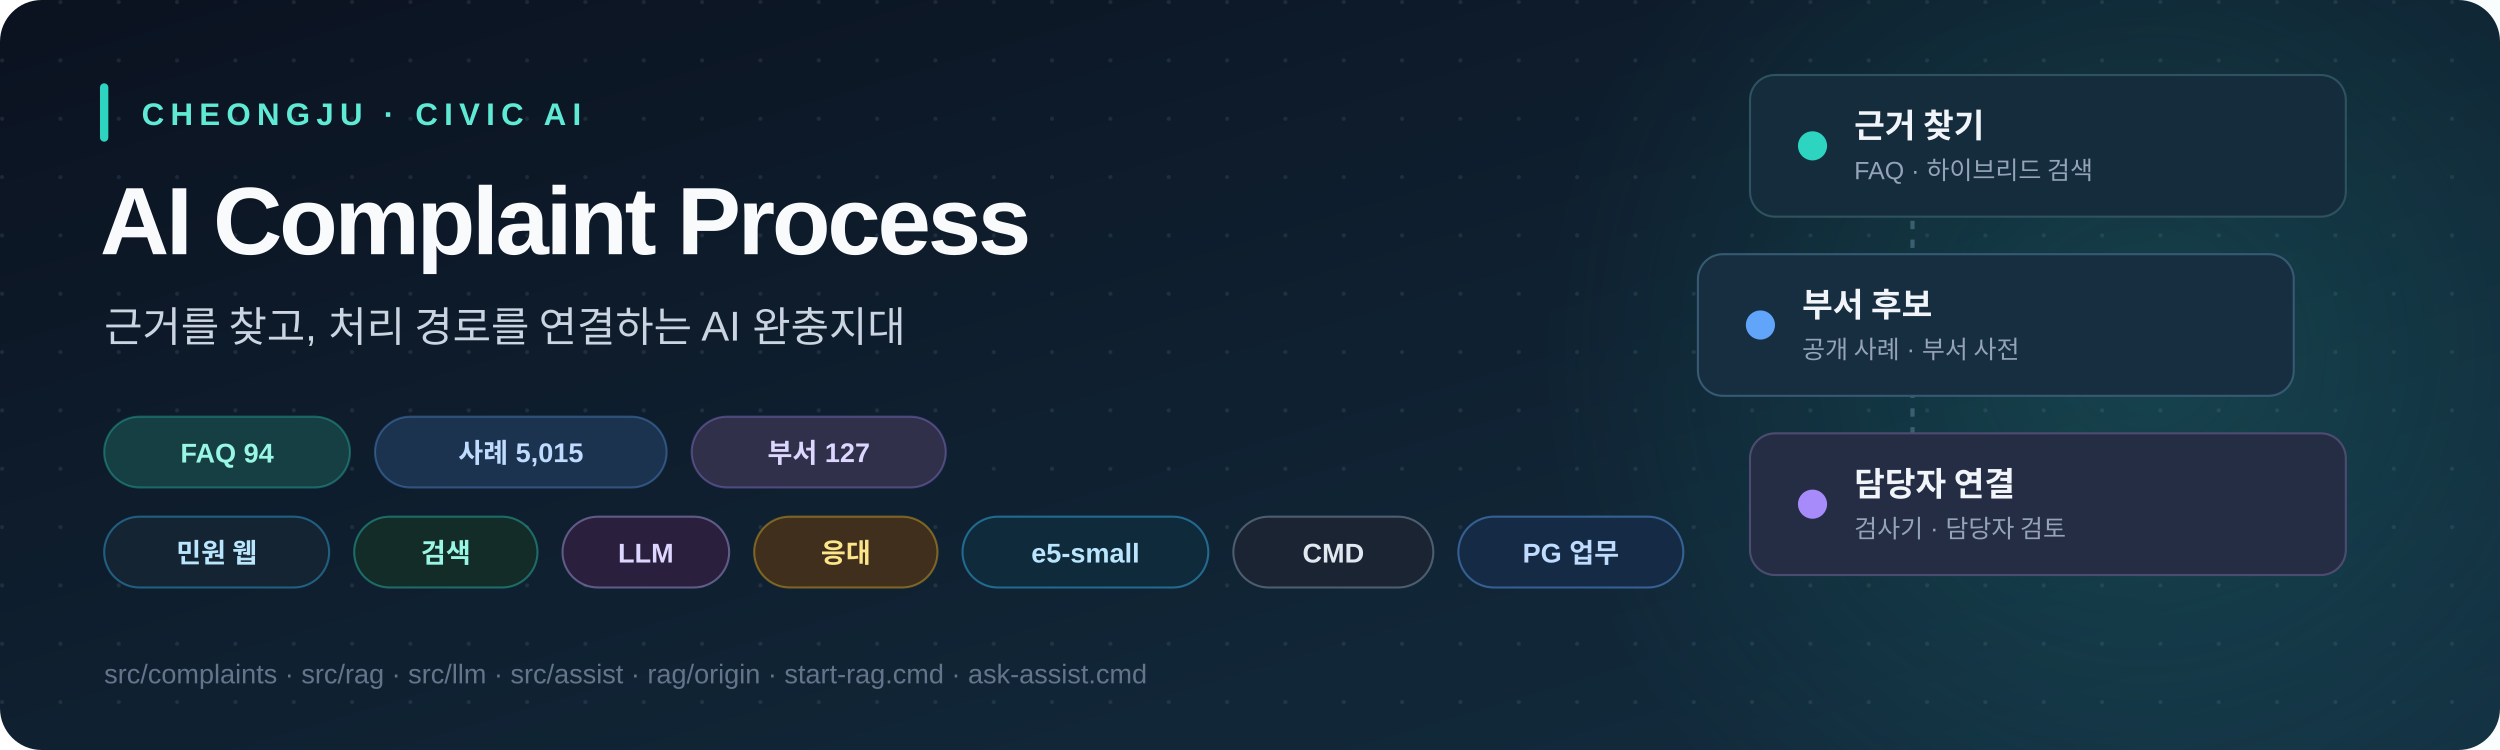
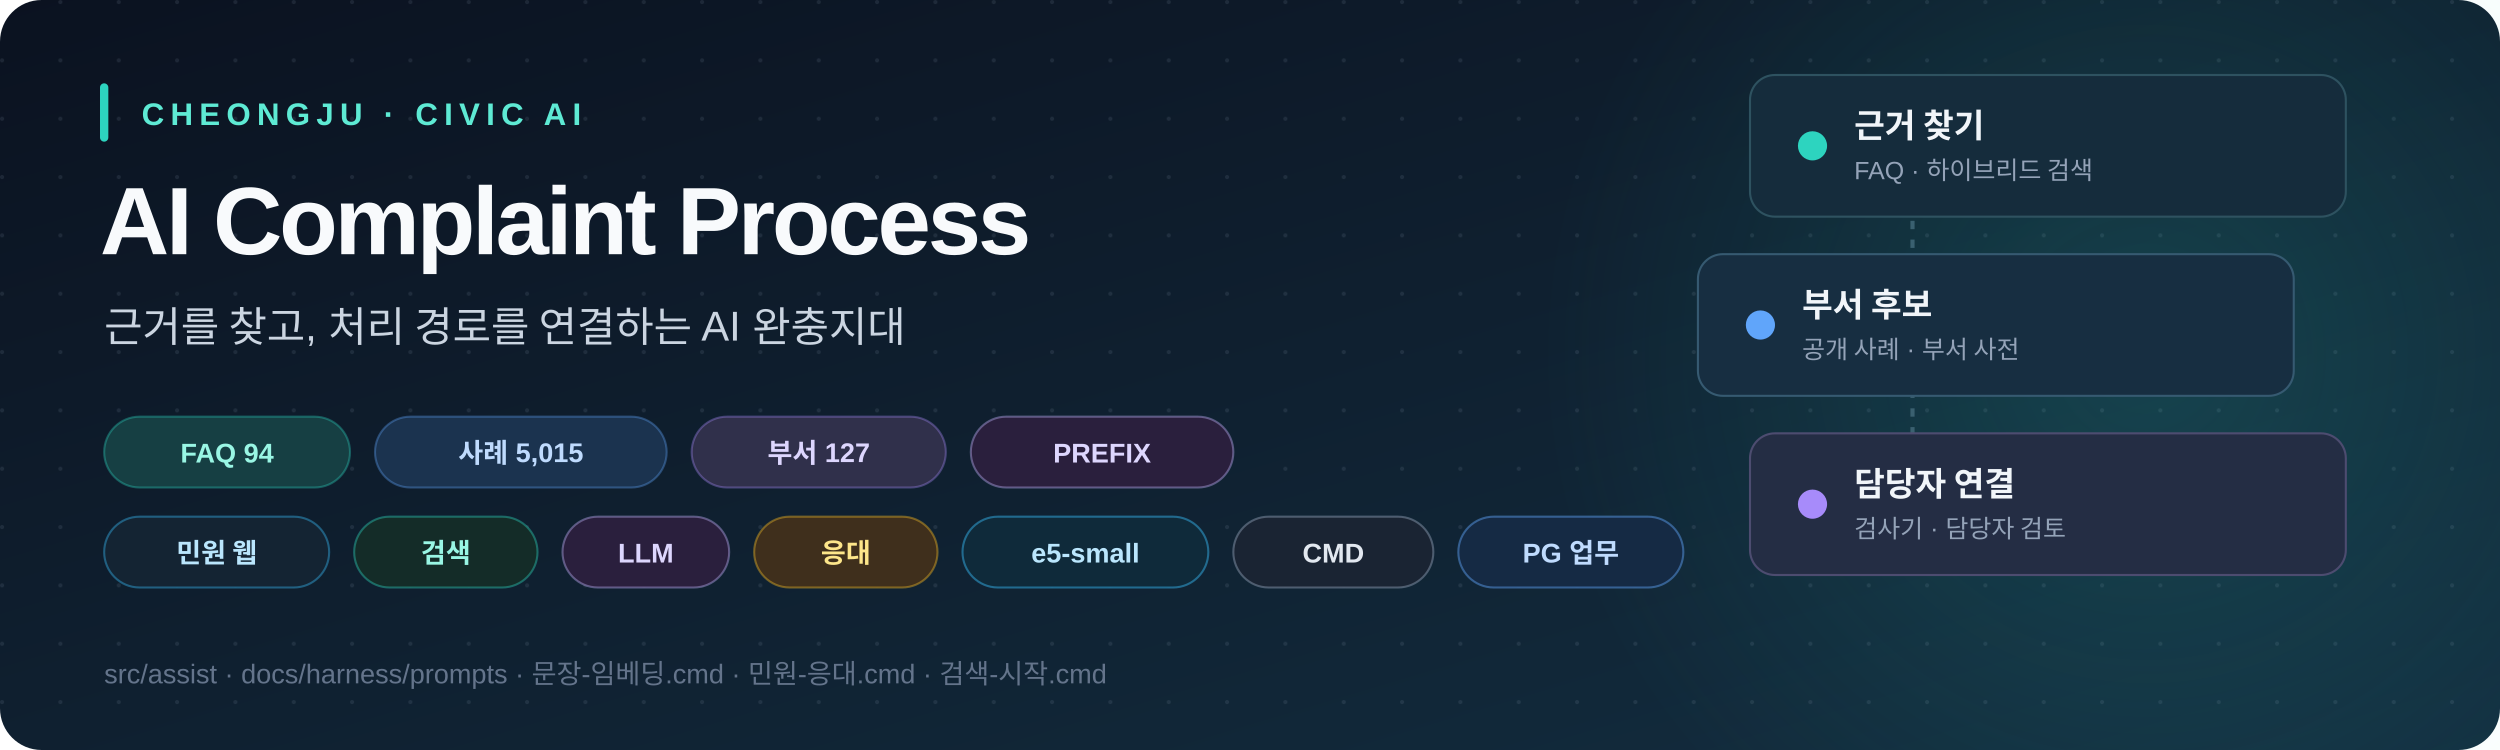
<svg xmlns="http://www.w3.org/2000/svg" width="1200" height="360" viewBox="0 0 1200 360" role="img" aria-labelledby="title description">
  <defs>
    <linearGradient id="background" x1="0" x2="1" y2="1">
      <stop stop-color="#0b1220" />
      <stop offset="1" stop-color="#132e40" />
    </linearGradient>
    <radialGradient id="glow">
      <stop stop-color="#2dd4bf" stop-opacity=".17" />
      <stop offset="1" stop-color="#2dd4bf" stop-opacity="0" />
    </radialGradient>
    <pattern id="grid" width="28" height="28" patternUnits="userSpaceOnUse">
      <circle cx="1" cy="1" r="1" fill="#94a3b8" opacity=".13" />
    </pattern>
  </defs>
  <rect width="1200" height="360" rx="20" fill="url(#background)" />
  <rect width="1200" height="360" rx="20" fill="url(#grid)" />
  <circle cx="1030" cy="170" r="290" fill="url(#glow)" />
  <rect x="48" y="40" width="4" height="28" rx="2" fill="#2dd4bf" />
  <g font-family="Arial, 'Noto Sans KR', sans-serif">
    <text x="68" y="60" fill="#5eead4" font-size="15" font-weight="700" letter-spacing="3">CHEONGJU · CIVIC AI</text>
    <text x="48" y="122" fill="#f8fafc" font-size="46" font-weight="700" letter-spacing="-1.5">AI Complaint Process</text>
    <text x="50" y="164" fill="#cbd5e1" font-size="20">근거를 찾고, 처리 경로를 연결하는 AI 완충지대</text>
    <rect x="50" y="200" width="118" height="34" rx="17" fill="#163f43" stroke="#2dd4bf" stroke-opacity=".35" />
    <text x="109" y="222" fill="#99f6e4" font-size="13" font-weight="700" text-anchor="middle">FAQ 94</text>
    <rect x="180" y="200" width="140" height="34" rx="17" fill="#1b334f" stroke="#60a5fa" stroke-opacity=".35" />
    <text x="250" y="222" fill="#bfdbfe" font-size="13" font-weight="700" text-anchor="middle">사례 5,015</text>
    <rect x="332" y="200" width="122" height="34" rx="17" fill="#30304b" stroke="#a78bfa" stroke-opacity=".35" />
    <text x="393" y="222" fill="#ddd6fe" font-size="13" font-weight="700" text-anchor="middle">부서 127</text>
+     <rect x="466" y="200" width="126" height="34" rx="17" fill="#2a1f3d" stroke="#c4b5fd" stroke-opacity=".4" />
+     <text x="529" y="222" fill="#ddd6fe" font-size="13" font-weight="700" text-anchor="middle">PREFIX</text>
    <rect x="50" y="248" width="108" height="34" rx="17" fill="#142433" stroke="#38bdf8" stroke-opacity=".4" />
    <text x="104" y="270" fill="#bae6fd" font-size="13" font-weight="700" text-anchor="middle">민원 웹</text>
    <rect x="170" y="248" width="88" height="34" rx="17" fill="#142c28" stroke="#2dd4bf" stroke-opacity=".4" />
    <text x="214" y="270" fill="#99f6e4" font-size="13" font-weight="700" text-anchor="middle">검색</text>
    <rect x="270" y="248" width="80" height="34" rx="17" fill="#2a1f3d" stroke="#c4b5fd" stroke-opacity=".4" />
    <text x="310" y="270" fill="#ddd6fe" font-size="13" font-weight="700" text-anchor="middle">LLM</text>
    <rect x="362" y="248" width="88" height="34" rx="17" fill="#3f2f1c" stroke="#fbbf24" stroke-opacity=".4" />
    <text x="406" y="270" fill="#fde68a" font-size="13" font-weight="700" text-anchor="middle">응대</text>
    <rect x="462" y="248" width="118" height="34" rx="17" fill="#0f2a3a" stroke="#38bdf8" stroke-opacity=".45" />
    <text x="521" y="270" fill="#bae6fd" font-size="13" font-weight="700" text-anchor="middle">e5-small</text>
    <rect x="592" y="248" width="96" height="34" rx="17" fill="#1a2433" stroke="#94a3b8" stroke-opacity=".45" />
    <text x="640" y="270" fill="#e2e8f0" font-size="13" font-weight="700" text-anchor="middle">CMD</text>
    <rect x="700" y="248" width="108" height="34" rx="17" fill="#152a44" stroke="#60a5fa" stroke-opacity=".45" />
    <text x="754" y="270" fill="#bfdbfe" font-size="13" font-weight="700" text-anchor="middle">PG 업무</text>
    <path d="M918 88V250" stroke="#3a6070" stroke-width="2" stroke-dasharray="4 5" />
    <rect x="840" y="36" width="286" height="68" rx="12" fill="#152c3c" stroke="#2e5260" />
    <circle cx="870" cy="70" r="7" fill="#2dd4bf" />
    <text x="890" y="66" fill="#f1f5f9" font-size="16" font-weight="700">근거 찾기</text>
    <text x="890" y="86" fill="#94a3b8" font-size="12">FAQ · 하이브리드 검색</text>
    <rect x="815" y="122" width="286" height="68" rx="12" fill="#172e41" stroke="#365a71" />
    <circle cx="845" cy="156" r="7" fill="#60a5fa" />
    <text x="865" y="152" fill="#f1f5f9" font-size="16" font-weight="700">부서 후보</text>
    <text x="865" y="172" fill="#94a3b8" font-size="12">공개 사례 · 부서 사전</text>
    <rect x="840" y="208" width="286" height="68" rx="12" fill="#242d44" stroke="#4d4c70" />
    <circle cx="870" cy="242" r="7" fill="#a78bfa" />
    <text x="890" y="238" fill="#f1f5f9" font-size="16" font-weight="700">담당자 연결</text>
    <text x="890" y="258" fill="#94a3b8" font-size="12">검사기 · 담당자 검토</text>
-     <text x="50" y="328" fill="#64748b" font-size="13">src/complaints · src/rag · src/llm · src/assist · rag/origin · start-rag.cmd · ask-assist.cmd</text>
+     <text x="50" y="328" fill="#64748b" font-size="13">src/assist · docs/harness/prompts · 문장-임베딩.cmd · 민원-응대.cmd · 검색-시작.cmd</text>
  </g>
</svg>
